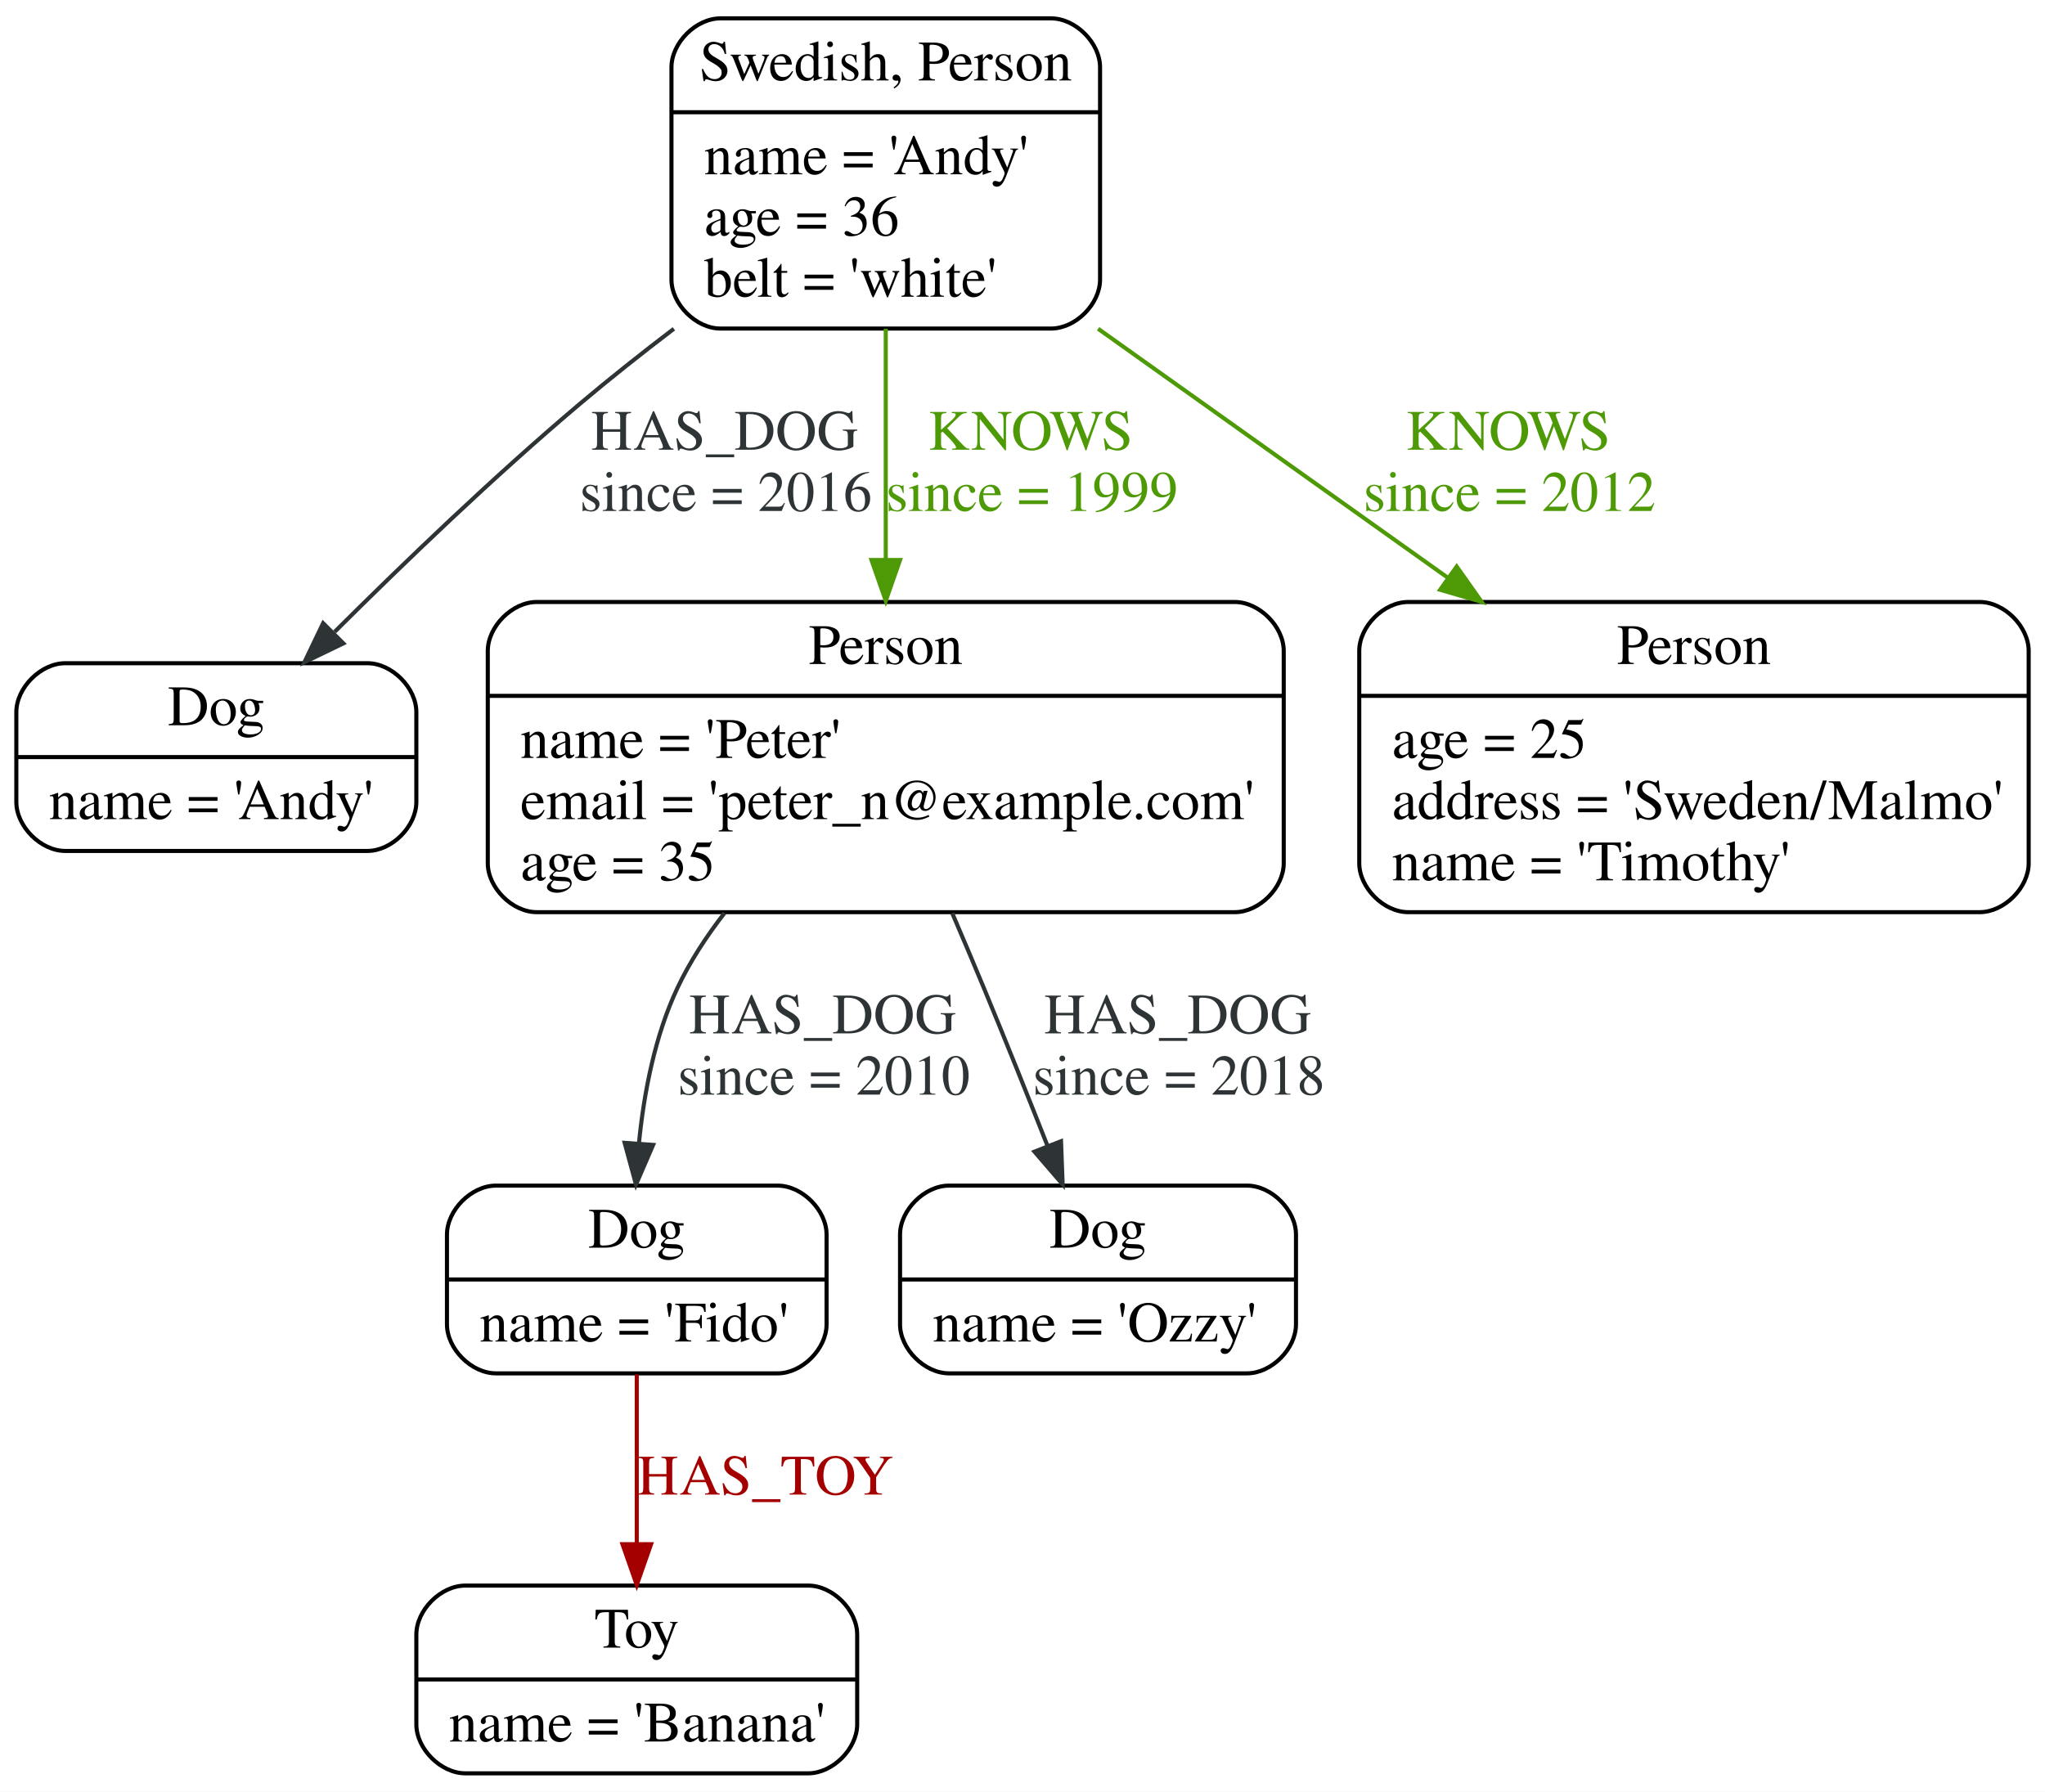
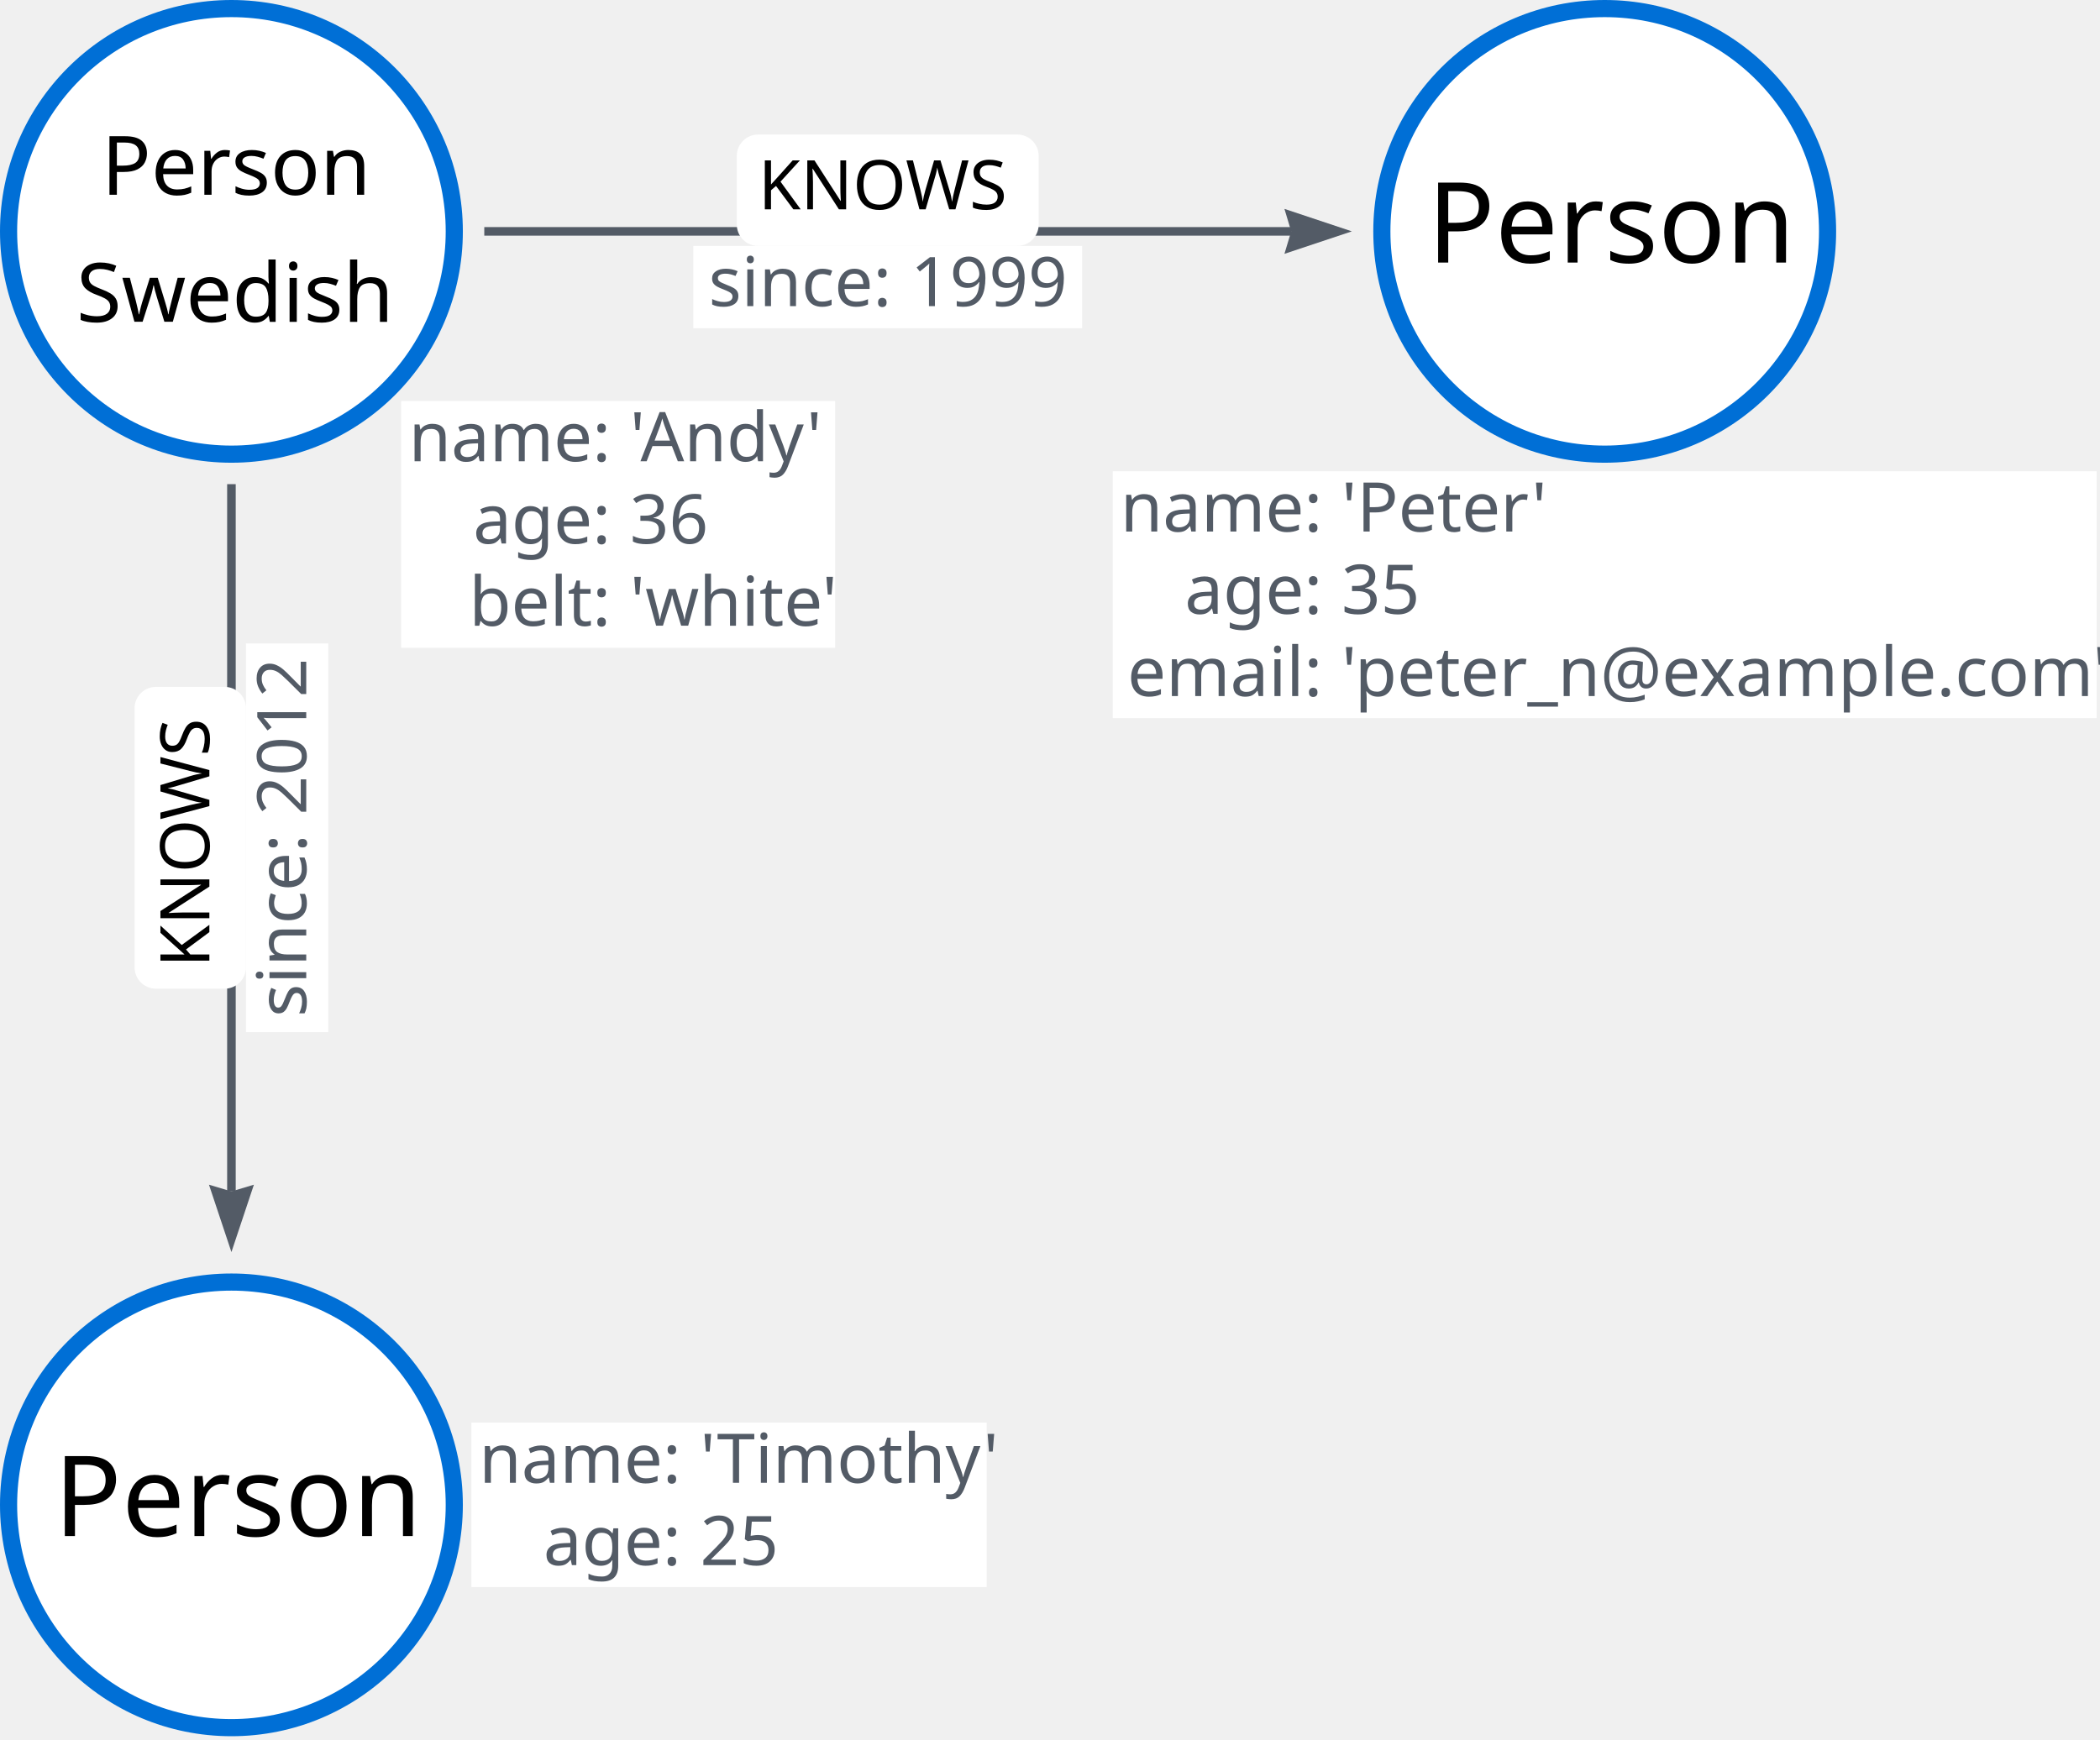
- <svg xmlns="http://www.w3.org/2000/svg" width="501pt" height="439pt" viewBox="0.00 0.00 501.00 439.00">
-   <g id="graph0" class="graph" transform="scale(1 1) rotate(0) translate(4 435)">
-     <polygon fill="white" stroke="transparent" points="-4,4 -4,-435 497,-435 497,4 -4,4" />
-     <g id="node1" class="node">
-       <path fill="none" stroke="black" d="M172.5,-354.5C172.5,-354.5 253.5,-354.5 253.5,-354.5 259.5,-354.5 265.5,-360.5 265.5,-366.5 265.5,-366.5 265.5,-418.5 265.5,-418.5 265.5,-424.5 259.5,-430.5 253.5,-430.5 253.5,-430.5 172.5,-430.5 172.5,-430.5 166.5,-430.5 160.5,-424.5 160.5,-418.5 160.5,-418.5 160.5,-366.5 160.5,-366.5 160.5,-360.5 166.5,-354.5 172.5,-354.5" />
-       <text text-anchor="middle" x="213" y="-415.3" font-family="Times,serif" font-size="14.00">Swedish, Person</text>
-       <polyline fill="none" stroke="black" points="160.5,-407.5 265.5,-407.5 " />
-       <text text-anchor="start" x="168.5" y="-392.3" font-family="Times,serif" font-size="14.00">name = 'Andy'</text>
-       <text text-anchor="start" x="168.5" y="-377.3" font-family="Times,serif" font-size="14.00">age = 36</text>
-       <text text-anchor="start" x="168.5" y="-362.3" font-family="Times,serif" font-size="14.00">belt = 'white'</text>
+ <svg xmlns="http://www.w3.org/2000/svg" width="490" height="406" viewBox="0 0 490 406">
+   <defs>
+     <style type="text/css" />
+   </defs>
+   <g transform="translate(-118.8244 181.7855) scale(1)">
+     <g class="relationship">
+       <g transform="translate(172.8244 -127.7855) rotate(90)" stroke-width="2" stroke="#535B66">
+         <path d="M 59 0 L 224.076 0" />
+         <polygon points="-14.155,0 -15.728,5.243 0,0 -15.728,-5.243" fill="#535B66" transform="translate(238.2308 0) rotate(0)" stroke="none" />
+       </g>
+       <g transform="translate(172.8244 13.75231) rotate(270) translate(0 -22.6)">
+         <g transform="translate(0 0)">
+           <g transform="translate(-35.22266 0)" fill="#ffffff" stroke="#000000" stroke-width="0">
+             <rect x="0" y="0" width="70.445" height="26" rx="5" ry="5" stroke="none" />
+             <text xml:space="preserve" x="5" y="17.457" stroke="none" text-anchor="left" font-family="sans-serif" font-size="16" font-weight="normal" fill="#000000">KNOWS</text>
+           </g>
+         </g>
+         <g transform="translate(0 26)">
+           <g transform="translate(-45.36328 0)" fill="white">
+             <rect x="0" y="0" width="90.727" height="19.2" rx="0" ry="0" stroke="none" />
+             <g font-family="sans-serif" font-size="16" font-weight="normal" fill="#535B66" text-anchor="end">
+               <text xml:space="preserve" x="46.242" y="14.057" stroke="none">since:</text>
+               <text xml:space="preserve" x="50.688" y="14.057" stroke="none" text-anchor="start">2012</text>
+             </g>
+           </g>
+         </g>
+       </g>
    </g>
-     <g id="node2" class="node">
-       <path fill="none" stroke="black" d="M12,-226.5C12,-226.5 86,-226.5 86,-226.5 92,-226.5 98,-232.5 98,-238.5 98,-238.5 98,-260.5 98,-260.5 98,-266.5 92,-272.5 86,-272.5 86,-272.5 12,-272.5 12,-272.5 6,-272.5 0,-266.5 0,-260.5 0,-260.5 0,-238.5 0,-238.5 0,-232.5 6,-226.5 12,-226.5" />
-       <text text-anchor="middle" x="49" y="-257.3" font-family="Times,serif" font-size="14.00">Dog</text>
-       <polyline fill="none" stroke="black" points="0,-249.5 98,-249.5 " />
-       <text text-anchor="start" x="8" y="-234.3" font-family="Times,serif" font-size="14.00">name = 'Andy'</text>
+     <g class="relationship">
+       <g transform="translate(172.8244 -127.7855) rotate(0)" stroke-width="2" stroke="#535B66">
+         <path d="M 59 0 L 247.276 0" />
+         <polygon points="-14.155,0 -15.728,5.243 0,0 -15.728,-5.243" fill="#535B66" transform="translate(261.4312 0) rotate(0)" stroke="none" />
+       </g>
+       <g transform="translate(325.9625 -127.7855) rotate(0) translate(0 -22.6)">
+         <g transform="translate(0 0)">
+           <g transform="translate(-35.22266 0)" fill="#ffffff" stroke="#000000" stroke-width="0">
+             <rect x="0" y="0" width="70.445" height="26" rx="5" ry="5" stroke="none" />
+             <text xml:space="preserve" x="5" y="17.457" stroke="none" text-anchor="left" font-family="sans-serif" font-size="16" font-weight="normal" fill="#000000">KNOWS</text>
+           </g>
+         </g>
+         <g transform="translate(0 26)">
+           <g transform="translate(-45.36328 0)" fill="white">
+             <rect x="0" y="0" width="90.727" height="19.2" rx="0" ry="0" stroke="none" />
+             <g font-family="sans-serif" font-size="16" font-weight="normal" fill="#535B66" text-anchor="end">
+               <text xml:space="preserve" x="46.242" y="14.057" stroke="none">since:</text>
+               <text xml:space="preserve" x="50.688" y="14.057" stroke="none" text-anchor="start">1999</text>
+             </g>
+           </g>
+         </g>
+       </g>
    </g>
-     <g id="edge1" class="edge">
-       <path fill="none" stroke="#2e3436" d="M161.09,-354.44C153.22,-348.44 145.3,-342.17 138,-336 117.13,-318.38 94.98,-297.11 77.99,-280.19" />
-       <polygon fill="#2e3436" stroke="#2e3436" points="80.12,-277.36 70.58,-272.75 75.16,-282.3 80.12,-277.36" />
-       <text text-anchor="middle" x="173.5" y="-324.8" font-family="Times,serif" font-size="14.00" fill="#2e3436">HAS_DOG</text>
-       <text text-anchor="start" x="138" y="-309.8" font-family="Times,serif" font-size="14.00" fill="#2e3436">since = 2016</text>
+     <g class="node">
+       <g fill="#ffffff" stroke="#006FD6" stroke-width="4">
+         <circle cx="172.824" cy="-127.786" r="52" />
+       </g>
+       <g transform="translate(172.8244 -127.7855)">
+         <g transform="scale(0.4783254) translate(0 -56)">
+           <g transform="translate(0 0)">
+             <g transform="translate(-63.36914 0)">
+               <g fill="#000000" stroke="#000000" stroke-width="4" font-family="sans-serif" font-size="40" font-weight="normal">
+                 <text xml:space="preserve" x="0" y="38.143" stroke="none">Person</text>
+               </g>
+             </g>
+             <g transform="translate(-75.5957 62)">
+               <g fill="#000000" stroke="#000000" stroke-width="4" font-family="sans-serif" font-size="40" font-weight="normal">
+                 <text xml:space="preserve" x="0" y="38.143" stroke="none">Swedish</text>
+               </g>
+             </g>
+           </g>
+         </g>
+         <g transform="translate(39.59798 39.59798)">
+           <g transform="translate(0 0)">
+             <g transform="translate(0 0)" fill="white">
+               <rect x="0" y="0" width="101.266" height="57.6" rx="0" ry="0" stroke="none" />
+               <g font-family="sans-serif" font-size="16" font-weight="normal" fill="#535B66" text-anchor="end">
+                 <text xml:space="preserve" x="48.914" y="14.057" stroke="none">name:</text>
+                 <text xml:space="preserve" x="53.359" y="14.057" stroke="none" text-anchor="start">'Andy'</text>
+                 <text xml:space="preserve" x="48.914" y="33.257" stroke="none" text-anchor="end">age:</text>
+                 <text xml:space="preserve" x="53.359" y="33.257" stroke="none" text-anchor="start">36</text>
+                 <text xml:space="preserve" x="48.914" y="52.457" stroke="none" text-anchor="end">belt:</text>
+                 <text xml:space="preserve" x="53.359" y="52.457" stroke="none" text-anchor="start">'white'</text>
+               </g>
+             </g>
+           </g>
+         </g>
+       </g>
    </g>
-     <g id="node3" class="node">
-       <path fill="none" stroke="black" d="M127.5,-211.5C127.5,-211.5 298.5,-211.5 298.5,-211.5 304.5,-211.5 310.5,-217.5 310.5,-223.5 310.5,-223.5 310.5,-275.5 310.5,-275.5 310.5,-281.5 304.5,-287.5 298.5,-287.5 298.5,-287.5 127.5,-287.5 127.5,-287.5 121.5,-287.5 115.5,-281.5 115.5,-275.5 115.5,-275.5 115.5,-223.5 115.5,-223.5 115.5,-217.5 121.5,-211.5 127.5,-211.5" />
-       <text text-anchor="middle" x="213" y="-272.3" font-family="Times,serif" font-size="14.00">Person</text>
-       <polyline fill="none" stroke="black" points="115.5,-264.5 310.5,-264.5 " />
-       <text text-anchor="start" x="123.5" y="-249.3" font-family="Times,serif" font-size="14.00">name = 'Peter'</text>
-       <text text-anchor="start" x="123.5" y="-234.3" font-family="Times,serif" font-size="14.00">email = 'peter_n@example.com'</text>
-       <text text-anchor="start" x="123.5" y="-219.3" font-family="Times,serif" font-size="14.00">age = 35</text>
+     <g class="node">
+       <g fill="#ffffff" stroke="#006FD6" stroke-width="4">
+         <circle cx="172.824" cy="169.445" r="52" />
+       </g>
+       <g transform="translate(172.8244 169.4452)">
+         <g transform="scale(0.6532968) translate(0 -27)">
+           <g transform="translate(0 0)">
+             <g transform="translate(-63.36914 0)">
+               <g fill="#000000" stroke="#000000" stroke-width="4" font-family="sans-serif" font-size="40" font-weight="normal">
+                 <text xml:space="preserve" x="0" y="38.143" stroke="none">Person</text>
+               </g>
+             </g>
+           </g>
+         </g>
+         <g transform="translate(56 -19.2)">
+           <g transform="translate(0 0)">
+             <g transform="translate(0 0)" fill="white">
+               <rect x="0" y="0" width="120.227" height="38.4" rx="0" ry="0" stroke="none" />
+               <g font-family="sans-serif" font-size="16" font-weight="normal" fill="#535B66" text-anchor="end">
+                 <text xml:space="preserve" x="48.914" y="14.057" stroke="none">name:</text>
+                 <text xml:space="preserve" x="53.359" y="14.057" stroke="none" text-anchor="start">'Timothy'</text>
+                 <text xml:space="preserve" x="48.914" y="33.257" stroke="none" text-anchor="end">age:</text>
+                 <text xml:space="preserve" x="53.359" y="33.257" stroke="none" text-anchor="start">25</text>
+               </g>
+             </g>
+           </g>
+         </g>
+       </g>
    </g>
-     <g id="edge2" class="edge">
-       <path fill="none" stroke="#4e9a06" d="M213,-354.45C213,-337.19 213,-316.43 213,-298.02" />
-       <polygon fill="#4e9a06" stroke="#4e9a06" points="216.5,-297.79 213,-287.79 209.5,-297.79 216.5,-297.79" />
-       <text text-anchor="middle" x="248.5" y="-324.8" font-family="Times,serif" font-size="14.00" fill="#4e9a06">KNOWS</text>
-       <text text-anchor="start" x="213" y="-309.8" font-family="Times,serif" font-size="14.00" fill="#4e9a06">since = 1999</text>
-     </g>
-     <g id="node4" class="node">
-       <path fill="none" stroke="black" d="M341,-211.5C341,-211.5 481,-211.5 481,-211.5 487,-211.5 493,-217.5 493,-223.5 493,-223.5 493,-275.5 493,-275.5 493,-281.5 487,-287.5 481,-287.5 481,-287.5 341,-287.5 341,-287.5 335,-287.5 329,-281.5 329,-275.5 329,-275.5 329,-223.5 329,-223.5 329,-217.5 335,-211.5 341,-211.5" />
-       <text text-anchor="middle" x="411" y="-272.3" font-family="Times,serif" font-size="14.00">Person</text>
-       <polyline fill="none" stroke="black" points="329,-264.5 493,-264.5 " />
-       <text text-anchor="start" x="337" y="-249.3" font-family="Times,serif" font-size="14.00">age = 25</text>
-       <text text-anchor="start" x="337" y="-234.3" font-family="Times,serif" font-size="14.00">address = 'Sweden/Malmo'</text>
-       <text text-anchor="start" x="337" y="-219.3" font-family="Times,serif" font-size="14.00">name = 'Timothy'</text>
-     </g>
-     <g id="edge3" class="edge">
-       <path fill="none" stroke="#4e9a06" d="M265.02,-354.45C291.29,-335.75 323.31,-312.95 350.66,-293.47" />
-       <polygon fill="#4e9a06" stroke="#4e9a06" points="352.87,-296.19 358.98,-287.54 348.81,-290.49 352.87,-296.19" />
-       <text text-anchor="middle" x="365.5" y="-324.8" font-family="Times,serif" font-size="14.00" fill="#4e9a06">KNOWS</text>
-       <text text-anchor="start" x="330" y="-309.8" font-family="Times,serif" font-size="14.00" fill="#4e9a06">since = 2012</text>
-     </g>
-     <g id="node5" class="node">
-       <path fill="none" stroke="black" d="M117.5,-98.5C117.5,-98.5 186.5,-98.5 186.5,-98.5 192.5,-98.5 198.5,-104.5 198.5,-110.5 198.5,-110.5 198.5,-132.5 198.5,-132.5 198.5,-138.5 192.5,-144.5 186.5,-144.5 186.5,-144.5 117.5,-144.5 117.5,-144.5 111.5,-144.5 105.5,-138.5 105.5,-132.5 105.5,-132.5 105.5,-110.5 105.5,-110.5 105.5,-104.5 111.5,-98.5 117.5,-98.5" />
-       <text text-anchor="middle" x="152" y="-129.3" font-family="Times,serif" font-size="14.00">Dog</text>
-       <polyline fill="none" stroke="black" points="105.5,-121.5 198.5,-121.5 " />
-       <text text-anchor="start" x="113.5" y="-106.3" font-family="Times,serif" font-size="14.00">name = 'Fido'</text>
-     </g>
-     <g id="edge4" class="edge">
-       <path fill="none" stroke="#2e3436" d="M173.5,-211.3C169.04,-205.55 165.02,-199.39 162,-193 156.42,-181.22 153.74,-167.17 152.52,-154.74" />
-       <polygon fill="#2e3436" stroke="#2e3436" points="156.01,-154.48 151.81,-144.75 149.03,-154.98 156.01,-154.48" />
-       <text text-anchor="middle" x="197.5" y="-181.8" font-family="Times,serif" font-size="14.00" fill="#2e3436">HAS_DOG</text>
-       <text text-anchor="start" x="162" y="-166.8" font-family="Times,serif" font-size="14.00" fill="#2e3436">since = 2010</text>
-     </g>
-     <g id="node6" class="node">
-       <path fill="none" stroke="black" d="M228.5,-98.5C228.5,-98.5 301.5,-98.5 301.5,-98.5 307.5,-98.5 313.5,-104.5 313.5,-110.5 313.5,-110.5 313.5,-132.5 313.5,-132.5 313.5,-138.5 307.5,-144.5 301.5,-144.5 301.5,-144.5 228.5,-144.5 228.5,-144.5 222.5,-144.5 216.5,-138.5 216.5,-132.5 216.5,-132.5 216.5,-110.5 216.5,-110.5 216.5,-104.5 222.5,-98.5 228.5,-98.5" />
-       <text text-anchor="middle" x="265" y="-129.3" font-family="Times,serif" font-size="14.00">Dog</text>
-       <polyline fill="none" stroke="black" points="216.5,-121.5 313.5,-121.5 " />
-       <text text-anchor="start" x="224.5" y="-106.3" font-family="Times,serif" font-size="14.00">name = 'Ozzy'</text>
-     </g>
-     <g id="edge5" class="edge">
-       <path fill="none" stroke="#2e3436" d="M229.29,-211.25C231.9,-205.16 234.55,-198.92 237,-193 242.25,-180.33 247.87,-166.3 252.68,-154.11" />
-       <polygon fill="#2e3436" stroke="#2e3436" points="255.94,-155.38 256.34,-144.8 249.43,-152.82 255.94,-155.38" />
-       <text text-anchor="middle" x="284.5" y="-181.8" font-family="Times,serif" font-size="14.00" fill="#2e3436">HAS_DOG</text>
-       <text text-anchor="start" x="249" y="-166.8" font-family="Times,serif" font-size="14.00" fill="#2e3436">since = 2018</text>
-     </g>
-     <g id="node7" class="node">
-       <path fill="none" stroke="black" d="M110,-0.5C110,-0.5 194,-0.5 194,-0.5 200,-0.5 206,-6.5 206,-12.5 206,-12.5 206,-34.5 206,-34.5 206,-40.5 200,-46.5 194,-46.5 194,-46.5 110,-46.5 110,-46.5 104,-46.5 98,-40.5 98,-34.5 98,-34.5 98,-12.5 98,-12.5 98,-6.5 104,-0.5 110,-0.5" />
-       <text text-anchor="middle" x="152" y="-31.3" font-family="Times,serif" font-size="14.00">Toy</text>
-       <polyline fill="none" stroke="black" points="98,-23.5 206,-23.5 " />
-       <text text-anchor="start" x="106" y="-8.3" font-family="Times,serif" font-size="14.00">name = 'Banana'</text>
-     </g>
-     <g id="edge6" class="edge">
-       <path fill="none" stroke="#a40000" d="M152,-98.23C152,-86 152,-70.59 152,-57.03" />
-       <polygon fill="#a40000" stroke="#a40000" points="155.5,-56.64 152,-46.64 148.5,-56.64 155.5,-56.64" />
-       <text text-anchor="middle" x="183.5" y="-68.8" font-family="Times,serif" font-size="14.00" fill="#a40000">HAS_TOY</text>
+     <g class="node">
+       <g fill="#ffffff" stroke="#006FD6" stroke-width="4">
+         <circle cx="493.256" cy="-127.786" r="52" />
+       </g>
+       <g transform="translate(493.2556 -127.7855)">
+         <g transform="scale(0.6532968) translate(0 -27)">
+           <g transform="translate(0 0)">
+             <g transform="translate(-63.36914 0)">
+               <g fill="#000000" stroke="#000000" stroke-width="4" font-family="sans-serif" font-size="40" font-weight="normal">
+                 <text xml:space="preserve" x="0" y="38.143" stroke="none">Person</text>
+               </g>
+             </g>
+           </g>
+         </g>
+         <g transform="translate(3.429011037612589e-15 56)">
+           <g transform="translate(0 0)">
+             <g transform="translate(-114.7852 0)" fill="white">
+               <rect x="0" y="0" width="229.57" height="57.6" rx="0" ry="0" stroke="none" />
+               <g font-family="sans-serif" font-size="16" font-weight="normal" fill="#535B66" text-anchor="end">
+                 <text xml:space="preserve" x="48.914" y="14.057" stroke="none">name:</text>
+                 <text xml:space="preserve" x="53.359" y="14.057" stroke="none" text-anchor="start">'Peter'</text>
+                 <text xml:space="preserve" x="48.914" y="33.257" stroke="none" text-anchor="end">age:</text>
+                 <text xml:space="preserve" x="53.359" y="33.257" stroke="none" text-anchor="start">35</text>
+                 <text xml:space="preserve" x="48.914" y="52.457" stroke="none" text-anchor="end">email:</text>
+                 <text xml:space="preserve" x="53.359" y="52.457" stroke="none" text-anchor="start">'peter_n@example.com'</text>
+               </g>
+             </g>
+           </g>
+         </g>
+       </g>
    </g>
  </g>
</svg>
